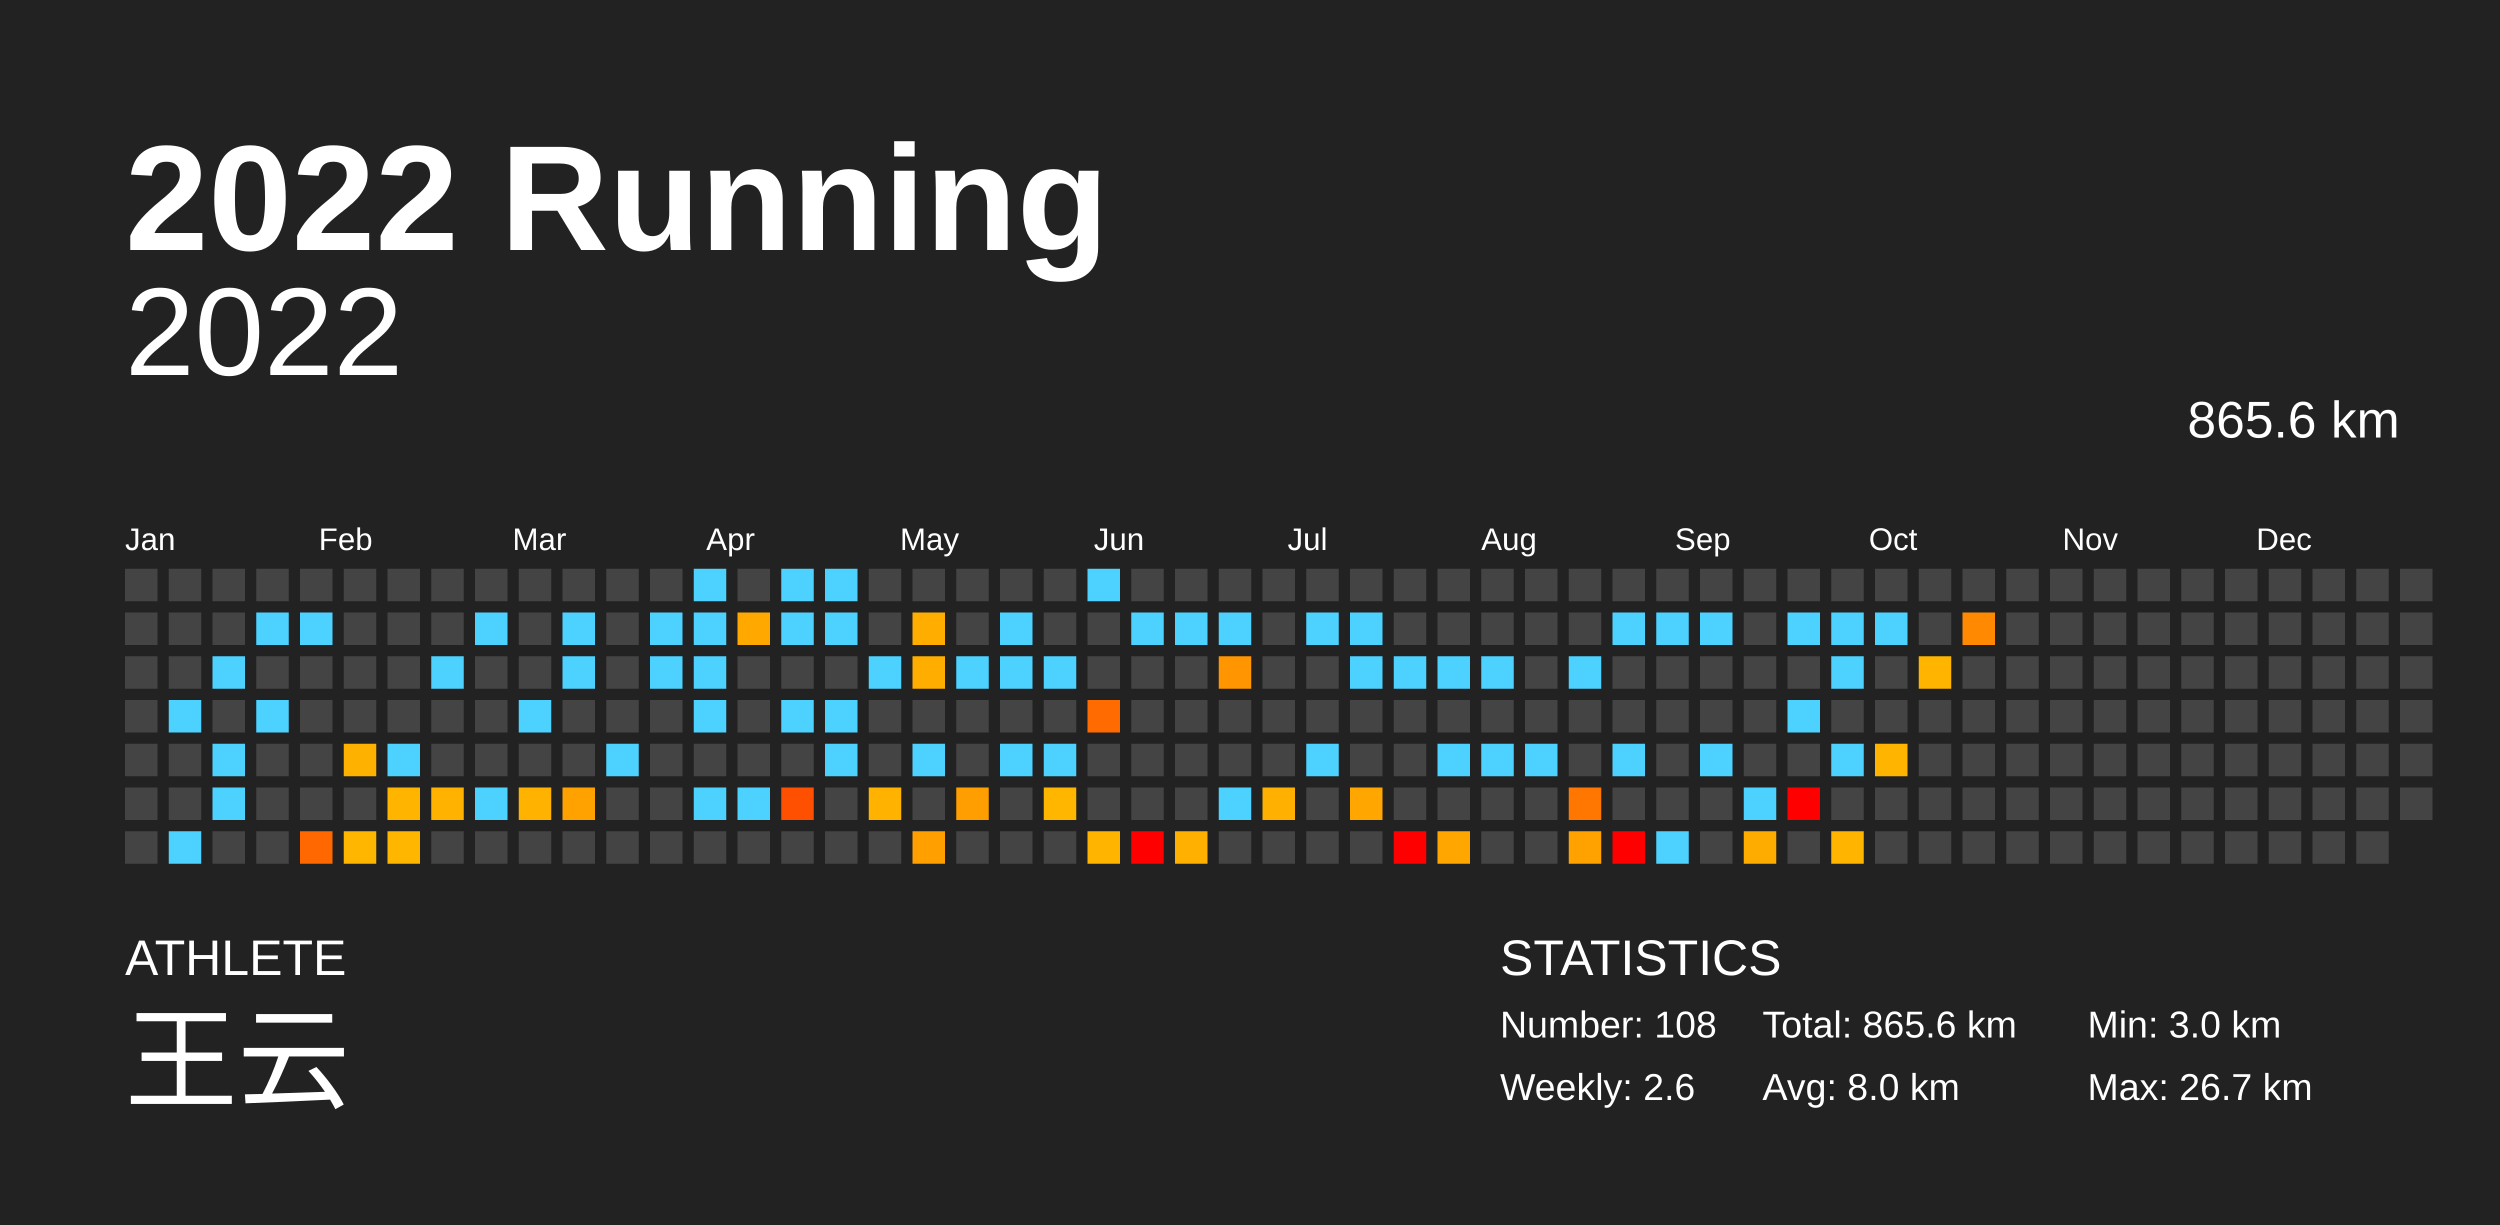
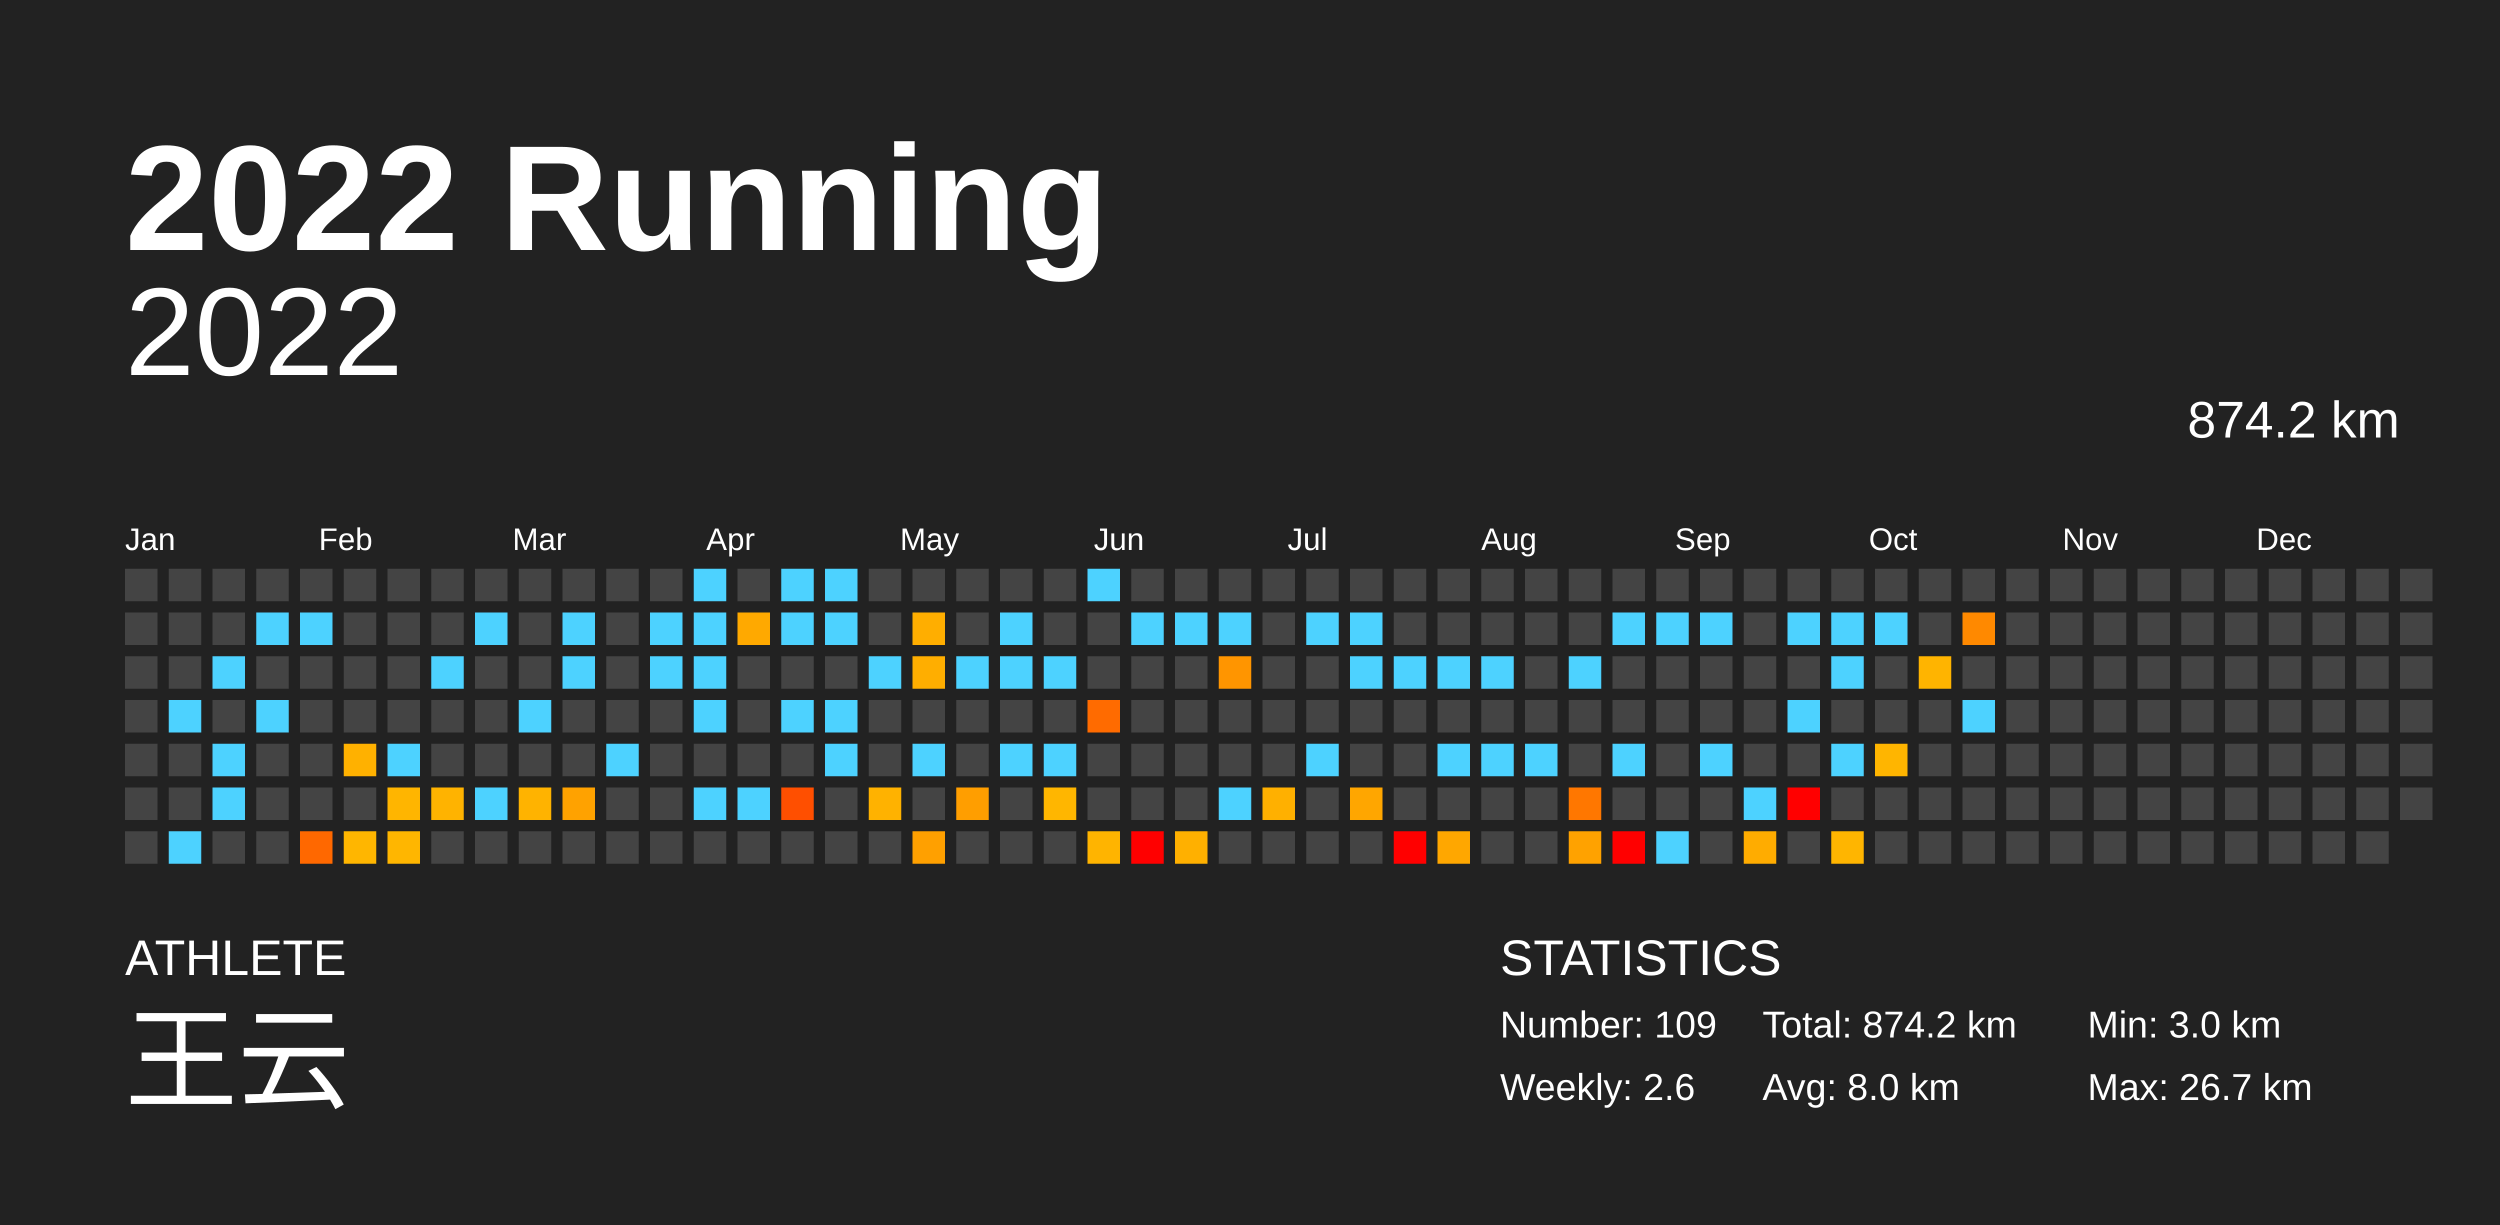
<svg xmlns="http://www.w3.org/2000/svg" baseProfile="full" height="98mm" version="1.1" viewBox="0,0,200,98" width="200mm">
  <defs />
  <rect fill="#222222" height="98" width="200" x="0" y="0" />
  <text fill="#FFFFFF" style="font-size:12px; font-family:Arial; font-weight:bold;" x="10" y="20">2022 Running</text>
  <text fill="#FFFFFF" style="font-size:4px; font-family:Arial" x="10" y="78">ATHLETE</text>
  <text fill="#FFFFFF" style="font-size:9px; font-family:Arial" x="10" y="88">王云</text>
  <text fill="#FFFFFF" style="font-size:4px; font-family:Arial" x="120" y="78">STATISTICS</text>
-   <text fill="#FFFFFF" style="font-size:3px; font-family:Arial" x="120" y="83">Number: 108</text>
+   <text fill="#FFFFFF" style="font-size:3px; font-family:Arial" x="120" y="83">Number: 109</text>
  <text fill="#FFFFFF" style="font-size:3px; font-family:Arial" x="120" y="88">Weekly: 2.6</text>
-   <text fill="#FFFFFF" style="font-size:3px; font-family:Arial" x="141" y="83">Total: 865.6 km</text>
+   <text fill="#FFFFFF" style="font-size:3px; font-family:Arial" x="141" y="83">Total: 874.2 km</text>
  <text fill="#FFFFFF" style="font-size:3px; font-family:Arial" x="141" y="88">Avg: 8.0 km</text>
  <text fill="#FFFFFF" style="font-size:3px; font-family:Arial" x="167" y="83">Min: 3.0 km</text>
  <text fill="#FFFFFF" style="font-size:3px; font-family:Arial" x="167" y="88">Max: 26.7 km</text>
  <text alignment-baseline="hanging" fill="#FFFFFF" style="font-size:10.0px; font-family:Arial;" x="10" y="30">2022</text>
-   <text alignment-baseline="hanging" fill="#FFFFFF" style="font-size:4.125px; font-family:Arial;" x="175" y="35">865.6 km</text>
+   <text alignment-baseline="hanging" fill="#FFFFFF" style="font-size:4.125px; font-family:Arial;" x="175" y="35">874.2 km</text>
  <text fill="#FFFFFF" style="font-size:2.5px; font-family:Arial" x="10.0" y="44">Jan</text>
  <text fill="#FFFFFF" style="font-size:2.5px; font-family:Arial" x="25.5" y="44">Feb</text>
  <text fill="#FFFFFF" style="font-size:2.5px; font-family:Arial" x="41.0" y="44">Mar</text>
  <text fill="#FFFFFF" style="font-size:2.5px; font-family:Arial" x="56.5" y="44">Apr</text>
  <text fill="#FFFFFF" style="font-size:2.5px; font-family:Arial" x="72.0" y="44">May</text>
  <text fill="#FFFFFF" style="font-size:2.5px; font-family:Arial" x="87.5" y="44">Jun</text>
  <text fill="#FFFFFF" style="font-size:2.5px; font-family:Arial" x="103.0" y="44">Jul</text>
  <text fill="#FFFFFF" style="font-size:2.5px; font-family:Arial" x="118.5" y="44">Aug</text>
  <text fill="#FFFFFF" style="font-size:2.5px; font-family:Arial" x="134.0" y="44">Sep</text>
  <text fill="#FFFFFF" style="font-size:2.5px; font-family:Arial" x="149.5" y="44">Oct</text>
  <text fill="#FFFFFF" style="font-size:2.5px; font-family:Arial" x="165.0" y="44">Nov</text>
  <text fill="#FFFFFF" style="font-size:2.5px; font-family:Arial" x="180.5" y="44">Dec</text>
  <rect fill="#444444" height="2.6" width="2.6" x="10.0" y="45.5" />
  <rect fill="#444444" height="2.6" width="2.6" x="10.0" y="49.0" />
  <rect fill="#444444" height="2.6" width="2.6" x="10.0" y="52.5" />
  <rect fill="#444444" height="2.6" width="2.6" x="10.0" y="56.0" />
  <rect fill="#444444" height="2.6" width="2.6" x="10.0" y="59.5" />
  <rect fill="#444444" height="2.6" width="2.6" x="10.0" y="63.0" />
  <rect fill="#444444" height="2.6" width="2.6" x="10.0" y="66.5" />
  <rect fill="#444444" height="2.6" width="2.6" x="13.5" y="45.5" />
  <rect fill="#444444" height="2.6" width="2.6" x="13.5" y="49.0" />
  <rect fill="#444444" height="2.6" width="2.6" x="13.5" y="52.5" />
  <rect fill="#4dd2ff" height="2.6" width="2.6" x="13.5" y="56.0" />
  <rect fill="#444444" height="2.6" width="2.6" x="13.5" y="59.5" />
  <rect fill="#444444" height="2.6" width="2.6" x="13.5" y="63.0" />
  <rect fill="#4dd2ff" height="2.6" width="2.6" x="13.5" y="66.5" />
  <rect fill="#444444" height="2.6" width="2.6" x="17.0" y="45.5" />
  <rect fill="#444444" height="2.6" width="2.6" x="17.0" y="49.0" />
  <rect fill="#4dd2ff" height="2.6" width="2.6" x="17.0" y="52.5" />
  <rect fill="#444444" height="2.6" width="2.6" x="17.0" y="56.0" />
  <rect fill="#4dd2ff" height="2.6" width="2.6" x="17.0" y="59.5" />
  <rect fill="#4dd2ff" height="2.6" width="2.6" x="17.0" y="63.0" />
  <rect fill="#444444" height="2.6" width="2.6" x="17.0" y="66.5" />
  <rect fill="#444444" height="2.6" width="2.6" x="20.5" y="45.5" />
  <rect fill="#4dd2ff" height="2.6" width="2.6" x="20.5" y="49.0" />
  <rect fill="#444444" height="2.6" width="2.6" x="20.5" y="52.5" />
  <rect fill="#4dd2ff" height="2.6" width="2.6" x="20.5" y="56.0" />
  <rect fill="#444444" height="2.6" width="2.6" x="20.5" y="59.5" />
  <rect fill="#444444" height="2.6" width="2.6" x="20.5" y="63.0" />
  <rect fill="#444444" height="2.6" width="2.6" x="20.5" y="66.5" />
  <rect fill="#444444" height="2.6" width="2.6" x="24.0" y="45.5" />
  <rect fill="#4dd2ff" height="2.6" width="2.6" x="24.0" y="49.0" />
  <rect fill="#444444" height="2.6" width="2.6" x="24.0" y="52.5" />
  <rect fill="#444444" height="2.6" width="2.6" x="24.0" y="56.0" />
  <rect fill="#444444" height="2.6" width="2.6" x="24.0" y="59.5" />
  <rect fill="#444444" height="2.6" width="2.6" x="24.0" y="63.0" />
  <rect fill="#ff6800" height="2.6" width="2.6" x="24.0" y="66.5" />
  <rect fill="#444444" height="2.6" width="2.6" x="27.5" y="45.5" />
  <rect fill="#444444" height="2.6" width="2.6" x="27.5" y="49.0" />
  <rect fill="#444444" height="2.6" width="2.6" x="27.5" y="52.5" />
  <rect fill="#444444" height="2.6" width="2.6" x="27.5" y="56.0" />
  <rect fill="#ffb100" height="2.6" width="2.6" x="27.5" y="59.5" />
  <rect fill="#444444" height="2.6" width="2.6" x="27.5" y="63.0" />
  <rect fill="#ffb600" height="2.6" width="2.6" x="27.5" y="66.5" />
  <rect fill="#444444" height="2.6" width="2.6" x="31.0" y="45.5" />
  <rect fill="#444444" height="2.6" width="2.6" x="31.0" y="49.0" />
  <rect fill="#444444" height="2.6" width="2.6" x="31.0" y="52.5" />
  <rect fill="#444444" height="2.6" width="2.6" x="31.0" y="56.0" />
  <rect fill="#4dd2ff" height="2.6" width="2.6" x="31.0" y="59.5" />
  <rect fill="#ffb500" height="2.6" width="2.6" x="31.0" y="63.0" />
  <rect fill="#ffb600" height="2.6" width="2.6" x="31.0" y="66.5" />
  <rect fill="#444444" height="2.6" width="2.6" x="34.5" y="45.5" />
  <rect fill="#444444" height="2.6" width="2.6" x="34.5" y="49.0" />
  <rect fill="#4dd2ff" height="2.6" width="2.6" x="34.5" y="52.5" />
  <rect fill="#444444" height="2.6" width="2.6" x="34.5" y="56.0" />
  <rect fill="#444444" height="2.6" width="2.6" x="34.5" y="59.5" />
  <rect fill="#ffb300" height="2.6" width="2.6" x="34.5" y="63.0" />
  <rect fill="#444444" height="2.6" width="2.6" x="34.5" y="66.5" />
  <rect fill="#444444" height="2.6" width="2.6" x="38.0" y="45.5" />
  <rect fill="#4dd2ff" height="2.6" width="2.6" x="38.0" y="49.0" />
  <rect fill="#444444" height="2.6" width="2.6" x="38.0" y="52.5" />
  <rect fill="#444444" height="2.6" width="2.6" x="38.0" y="56.0" />
  <rect fill="#444444" height="2.6" width="2.6" x="38.0" y="59.5" />
  <rect fill="#4dd2ff" height="2.6" width="2.6" x="38.0" y="63.0" />
  <rect fill="#444444" height="2.6" width="2.6" x="38.0" y="66.5" />
  <rect fill="#444444" height="2.6" width="2.6" x="41.5" y="45.5" />
  <rect fill="#444444" height="2.6" width="2.6" x="41.5" y="49.0" />
  <rect fill="#444444" height="2.6" width="2.6" x="41.5" y="52.5" />
  <rect fill="#4dd2ff" height="2.6" width="2.6" x="41.5" y="56.0" />
  <rect fill="#444444" height="2.6" width="2.6" x="41.5" y="59.5" />
  <rect fill="#ffb300" height="2.6" width="2.6" x="41.5" y="63.0" />
  <rect fill="#444444" height="2.6" width="2.6" x="41.5" y="66.5" />
  <rect fill="#444444" height="2.6" width="2.6" x="45.0" y="45.5" />
  <rect fill="#4dd2ff" height="2.6" width="2.6" x="45.0" y="49.0" />
  <rect fill="#4dd2ff" height="2.6" width="2.6" x="45.0" y="52.5" />
  <rect fill="#444444" height="2.6" width="2.6" x="45.0" y="56.0" />
  <rect fill="#444444" height="2.6" width="2.6" x="45.0" y="59.5" />
  <rect fill="#ffa200" height="2.6" width="2.6" x="45.0" y="63.0" />
  <rect fill="#444444" height="2.6" width="2.6" x="45.0" y="66.5" />
  <rect fill="#444444" height="2.6" width="2.6" x="48.5" y="45.5" />
  <rect fill="#444444" height="2.6" width="2.6" x="48.5" y="49.0" />
  <rect fill="#444444" height="2.6" width="2.6" x="48.5" y="52.5" />
  <rect fill="#444444" height="2.6" width="2.6" x="48.5" y="56.0" />
  <rect fill="#4dd2ff" height="2.6" width="2.6" x="48.5" y="59.5" />
  <rect fill="#444444" height="2.6" width="2.6" x="48.5" y="63.0" />
  <rect fill="#444444" height="2.6" width="2.6" x="48.5" y="66.5" />
  <rect fill="#444444" height="2.6" width="2.6" x="52.0" y="45.5" />
  <rect fill="#4dd2ff" height="2.6" width="2.6" x="52.0" y="49.0" />
  <rect fill="#4dd2ff" height="2.6" width="2.6" x="52.0" y="52.5" />
  <rect fill="#444444" height="2.6" width="2.6" x="52.0" y="56.0" />
  <rect fill="#444444" height="2.6" width="2.6" x="52.0" y="59.5" />
  <rect fill="#444444" height="2.6" width="2.6" x="52.0" y="63.0" />
  <rect fill="#444444" height="2.6" width="2.6" x="52.0" y="66.5" />
  <rect fill="#4dd2ff" height="2.6" width="2.6" x="55.5" y="45.5" />
  <rect fill="#4dd2ff" height="2.6" width="2.6" x="55.5" y="49.0" />
  <rect fill="#4dd2ff" height="2.6" width="2.6" x="55.5" y="52.5" />
  <rect fill="#4dd2ff" height="2.6" width="2.6" x="55.5" y="56.0" />
  <rect fill="#444444" height="2.6" width="2.6" x="55.5" y="59.5" />
  <rect fill="#4dd2ff" height="2.6" width="2.6" x="55.5" y="63.0" />
  <rect fill="#444444" height="2.6" width="2.6" x="55.5" y="66.5" />
  <rect fill="#444444" height="2.6" width="2.6" x="59.0" y="45.5" />
  <rect fill="#ffa900" height="2.6" width="2.6" x="59.0" y="49.0" />
  <rect fill="#444444" height="2.6" width="2.6" x="59.0" y="52.5" />
  <rect fill="#444444" height="2.6" width="2.6" x="59.0" y="56.0" />
  <rect fill="#444444" height="2.6" width="2.6" x="59.0" y="59.5" />
  <rect fill="#4dd2ff" height="2.6" width="2.6" x="59.0" y="63.0" />
  <rect fill="#444444" height="2.6" width="2.6" x="59.0" y="66.5" />
  <rect fill="#4dd2ff" height="2.6" width="2.6" x="62.5" y="45.5" />
  <rect fill="#4dd2ff" height="2.6" width="2.6" x="62.5" y="49.0" />
  <rect fill="#444444" height="2.6" width="2.6" x="62.5" y="52.5" />
  <rect fill="#4dd2ff" height="2.6" width="2.6" x="62.5" y="56.0" />
  <rect fill="#444444" height="2.6" width="2.6" x="62.5" y="59.5" />
  <rect fill="#ff4f00" height="2.6" width="2.6" x="62.5" y="63.0" />
  <rect fill="#444444" height="2.6" width="2.6" x="62.5" y="66.5" />
  <rect fill="#4dd2ff" height="2.6" width="2.6" x="66.0" y="45.5" />
  <rect fill="#4dd2ff" height="2.6" width="2.6" x="66.0" y="49.0" />
  <rect fill="#444444" height="2.6" width="2.6" x="66.0" y="52.5" />
  <rect fill="#4dd2ff" height="2.6" width="2.6" x="66.0" y="56.0" />
  <rect fill="#4dd2ff" height="2.6" width="2.6" x="66.0" y="59.5" />
  <rect fill="#444444" height="2.6" width="2.6" x="66.0" y="63.0" />
  <rect fill="#444444" height="2.6" width="2.6" x="66.0" y="66.5" />
  <rect fill="#444444" height="2.6" width="2.6" x="69.5" y="45.5" />
  <rect fill="#444444" height="2.6" width="2.6" x="69.5" y="49.0" />
  <rect fill="#4dd2ff" height="2.6" width="2.6" x="69.5" y="52.5" />
  <rect fill="#444444" height="2.6" width="2.6" x="69.5" y="56.0" />
  <rect fill="#444444" height="2.6" width="2.6" x="69.5" y="59.5" />
  <rect fill="#ffb200" height="2.6" width="2.6" x="69.5" y="63.0" />
  <rect fill="#444444" height="2.6" width="2.6" x="69.5" y="66.5" />
  <rect fill="#444444" height="2.6" width="2.6" x="73.0" y="45.5" />
  <rect fill="#ffae00" height="2.6" width="2.6" x="73.0" y="49.0" />
  <rect fill="#ffae00" height="2.6" width="2.6" x="73.0" y="52.5" />
  <rect fill="#444444" height="2.6" width="2.6" x="73.0" y="56.0" />
  <rect fill="#4dd2ff" height="2.6" width="2.6" x="73.0" y="59.5" />
  <rect fill="#444444" height="2.6" width="2.6" x="73.0" y="63.0" />
  <rect fill="#ffa000" height="2.6" width="2.6" x="73.0" y="66.5" />
  <rect fill="#444444" height="2.6" width="2.6" x="76.5" y="45.5" />
  <rect fill="#444444" height="2.6" width="2.6" x="76.5" y="49.0" />
  <rect fill="#4dd2ff" height="2.6" width="2.6" x="76.5" y="52.5" />
  <rect fill="#444444" height="2.6" width="2.6" x="76.5" y="56.0" />
  <rect fill="#444444" height="2.6" width="2.6" x="76.5" y="59.5" />
  <rect fill="#ff9e00" height="2.6" width="2.6" x="76.5" y="63.0" />
  <rect fill="#444444" height="2.6" width="2.6" x="76.5" y="66.5" />
  <rect fill="#444444" height="2.6" width="2.6" x="80.0" y="45.5" />
  <rect fill="#4dd2ff" height="2.6" width="2.6" x="80.0" y="49.0" />
  <rect fill="#4dd2ff" height="2.6" width="2.6" x="80.0" y="52.5" />
  <rect fill="#444444" height="2.6" width="2.6" x="80.0" y="56.0" />
  <rect fill="#4dd2ff" height="2.6" width="2.6" x="80.0" y="59.5" />
  <rect fill="#444444" height="2.6" width="2.6" x="80.0" y="63.0" />
  <rect fill="#444444" height="2.6" width="2.6" x="80.0" y="66.5" />
  <rect fill="#444444" height="2.6" width="2.6" x="83.5" y="45.5" />
  <rect fill="#444444" height="2.6" width="2.6" x="83.5" y="49.0" />
  <rect fill="#4dd2ff" height="2.6" width="2.6" x="83.5" y="52.5" />
  <rect fill="#444444" height="2.6" width="2.6" x="83.5" y="56.0" />
  <rect fill="#4dd2ff" height="2.6" width="2.6" x="83.5" y="59.5" />
  <rect fill="#ffb600" height="2.6" width="2.6" x="83.5" y="63.0" />
  <rect fill="#444444" height="2.6" width="2.6" x="83.5" y="66.5" />
  <rect fill="#4dd2ff" height="2.6" width="2.6" x="87.0" y="45.5" />
  <rect fill="#444444" height="2.6" width="2.6" x="87.0" y="49.0" />
  <rect fill="#444444" height="2.6" width="2.6" x="87.0" y="52.5" />
  <rect fill="#ff6b00" height="2.6" width="2.6" x="87.0" y="56.0" />
  <rect fill="#444444" height="2.6" width="2.6" x="87.0" y="59.5" />
  <rect fill="#444444" height="2.6" width="2.6" x="87.0" y="63.0" />
  <rect fill="#ffb400" height="2.6" width="2.6" x="87.0" y="66.5" />
  <rect fill="#444444" height="2.6" width="2.6" x="90.5" y="45.5" />
  <rect fill="#4dd2ff" height="2.6" width="2.6" x="90.5" y="49.0" />
  <rect fill="#444444" height="2.6" width="2.6" x="90.5" y="52.5" />
  <rect fill="#444444" height="2.6" width="2.6" x="90.5" y="56.0" />
  <rect fill="#444444" height="2.6" width="2.6" x="90.5" y="59.5" />
  <rect fill="#444444" height="2.6" width="2.6" x="90.5" y="63.0" />
  <rect fill="red" height="2.6" width="2.6" x="90.5" y="66.5" />
  <rect fill="#444444" height="2.6" width="2.6" x="94.0" y="45.5" />
  <rect fill="#4dd2ff" height="2.6" width="2.6" x="94.0" y="49.0" />
  <rect fill="#444444" height="2.6" width="2.6" x="94.0" y="52.5" />
  <rect fill="#444444" height="2.6" width="2.6" x="94.0" y="56.0" />
  <rect fill="#444444" height="2.6" width="2.6" x="94.0" y="59.5" />
  <rect fill="#444444" height="2.6" width="2.6" x="94.0" y="63.0" />
  <rect fill="#ffb000" height="2.6" width="2.6" x="94.0" y="66.5" />
  <rect fill="#444444" height="2.6" width="2.6" x="97.5" y="45.5" />
  <rect fill="#4dd2ff" height="2.6" width="2.6" x="97.5" y="49.0" />
  <rect fill="#ff9500" height="2.6" width="2.6" x="97.5" y="52.5" />
  <rect fill="#444444" height="2.6" width="2.6" x="97.5" y="56.0" />
  <rect fill="#444444" height="2.6" width="2.6" x="97.5" y="59.5" />
  <rect fill="#4dd2ff" height="2.6" width="2.6" x="97.5" y="63.0" />
  <rect fill="#444444" height="2.6" width="2.6" x="97.5" y="66.5" />
  <rect fill="#444444" height="2.6" width="2.6" x="101.0" y="45.5" />
  <rect fill="#444444" height="2.6" width="2.6" x="101.0" y="49.0" />
  <rect fill="#444444" height="2.6" width="2.6" x="101.0" y="52.5" />
  <rect fill="#444444" height="2.6" width="2.6" x="101.0" y="56.0" />
  <rect fill="#444444" height="2.6" width="2.6" x="101.0" y="59.5" />
  <rect fill="#ffb000" height="2.6" width="2.6" x="101.0" y="63.0" />
  <rect fill="#444444" height="2.6" width="2.6" x="101.0" y="66.5" />
  <rect fill="#444444" height="2.6" width="2.6" x="104.5" y="45.5" />
  <rect fill="#4dd2ff" height="2.6" width="2.6" x="104.5" y="49.0" />
  <rect fill="#444444" height="2.6" width="2.6" x="104.5" y="52.5" />
  <rect fill="#444444" height="2.6" width="2.6" x="104.5" y="56.0" />
  <rect fill="#4dd2ff" height="2.6" width="2.6" x="104.5" y="59.5" />
  <rect fill="#444444" height="2.6" width="2.6" x="104.5" y="63.0" />
  <rect fill="#444444" height="2.6" width="2.6" x="104.5" y="66.5" />
  <rect fill="#444444" height="2.6" width="2.6" x="108.0" y="45.5" />
  <rect fill="#4dd2ff" height="2.6" width="2.6" x="108.0" y="49.0" />
  <rect fill="#4dd2ff" height="2.6" width="2.6" x="108.0" y="52.5" />
  <rect fill="#444444" height="2.6" width="2.6" x="108.0" y="56.0" />
  <rect fill="#444444" height="2.6" width="2.6" x="108.0" y="59.5" />
  <rect fill="#ffa600" height="2.6" width="2.6" x="108.0" y="63.0" />
  <rect fill="#444444" height="2.6" width="2.6" x="108.0" y="66.5" />
  <rect fill="#444444" height="2.6" width="2.6" x="111.5" y="45.5" />
  <rect fill="#444444" height="2.6" width="2.6" x="111.5" y="49.0" />
  <rect fill="#4dd2ff" height="2.6" width="2.6" x="111.5" y="52.5" />
  <rect fill="#444444" height="2.6" width="2.6" x="111.5" y="56.0" />
  <rect fill="#444444" height="2.6" width="2.6" x="111.5" y="59.5" />
  <rect fill="#444444" height="2.6" width="2.6" x="111.5" y="63.0" />
  <rect fill="red" height="2.6" width="2.6" x="111.5" y="66.5" />
  <rect fill="#444444" height="2.6" width="2.6" x="115.0" y="45.5" />
  <rect fill="#444444" height="2.6" width="2.6" x="115.0" y="49.0" />
  <rect fill="#4dd2ff" height="2.6" width="2.6" x="115.0" y="52.5" />
  <rect fill="#444444" height="2.6" width="2.6" x="115.0" y="56.0" />
  <rect fill="#4dd2ff" height="2.6" width="2.6" x="115.0" y="59.5" />
  <rect fill="#444444" height="2.6" width="2.6" x="115.0" y="63.0" />
  <rect fill="#ffa700" height="2.6" width="2.6" x="115.0" y="66.5" />
  <rect fill="#444444" height="2.6" width="2.6" x="118.5" y="45.5" />
  <rect fill="#444444" height="2.6" width="2.6" x="118.5" y="49.0" />
  <rect fill="#4dd2ff" height="2.6" width="2.6" x="118.5" y="52.5" />
  <rect fill="#444444" height="2.6" width="2.6" x="118.5" y="56.0" />
  <rect fill="#4dd2ff" height="2.6" width="2.6" x="118.5" y="59.5" />
  <rect fill="#444444" height="2.6" width="2.6" x="118.5" y="63.0" />
  <rect fill="#444444" height="2.6" width="2.6" x="118.5" y="66.5" />
  <rect fill="#444444" height="2.6" width="2.6" x="122.0" y="45.5" />
  <rect fill="#444444" height="2.6" width="2.6" x="122.0" y="49.0" />
  <rect fill="#444444" height="2.6" width="2.6" x="122.0" y="52.5" />
  <rect fill="#444444" height="2.6" width="2.6" x="122.0" y="56.0" />
  <rect fill="#4dd2ff" height="2.6" width="2.6" x="122.0" y="59.5" />
  <rect fill="#444444" height="2.6" width="2.6" x="122.0" y="63.0" />
  <rect fill="#444444" height="2.6" width="2.6" x="122.0" y="66.5" />
  <rect fill="#444444" height="2.6" width="2.6" x="125.5" y="45.5" />
  <rect fill="#444444" height="2.6" width="2.6" x="125.5" y="49.0" />
  <rect fill="#4dd2ff" height="2.6" width="2.6" x="125.5" y="52.5" />
  <rect fill="#444444" height="2.6" width="2.6" x="125.5" y="56.0" />
  <rect fill="#444444" height="2.6" width="2.6" x="125.5" y="59.5" />
  <rect fill="#ff7700" height="2.6" width="2.6" x="125.5" y="63.0" />
  <rect fill="#ffa200" height="2.6" width="2.6" x="125.5" y="66.5" />
  <rect fill="#444444" height="2.6" width="2.6" x="129.0" y="45.5" />
  <rect fill="#4dd2ff" height="2.6" width="2.6" x="129.0" y="49.0" />
  <rect fill="#444444" height="2.6" width="2.6" x="129.0" y="52.5" />
  <rect fill="#444444" height="2.6" width="2.6" x="129.0" y="56.0" />
  <rect fill="#4dd2ff" height="2.6" width="2.6" x="129.0" y="59.5" />
  <rect fill="#444444" height="2.6" width="2.6" x="129.0" y="63.0" />
  <rect fill="red" height="2.6" width="2.6" x="129.0" y="66.5" />
  <rect fill="#444444" height="2.6" width="2.6" x="132.5" y="45.5" />
  <rect fill="#4dd2ff" height="2.6" width="2.6" x="132.5" y="49.0" />
  <rect fill="#444444" height="2.6" width="2.6" x="132.5" y="52.5" />
  <rect fill="#444444" height="2.6" width="2.6" x="132.5" y="56.0" />
  <rect fill="#444444" height="2.6" width="2.6" x="132.5" y="59.5" />
  <rect fill="#444444" height="2.6" width="2.6" x="132.5" y="63.0" />
  <rect fill="#4dd2ff" height="2.6" width="2.6" x="132.5" y="66.5" />
  <rect fill="#444444" height="2.6" width="2.6" x="136.0" y="45.5" />
  <rect fill="#4dd2ff" height="2.6" width="2.6" x="136.0" y="49.0" />
  <rect fill="#444444" height="2.6" width="2.6" x="136.0" y="52.5" />
  <rect fill="#444444" height="2.6" width="2.6" x="136.0" y="56.0" />
  <rect fill="#4dd2ff" height="2.6" width="2.6" x="136.0" y="59.5" />
  <rect fill="#444444" height="2.6" width="2.6" x="136.0" y="63.0" />
  <rect fill="#444444" height="2.6" width="2.6" x="136.0" y="66.5" />
  <rect fill="#444444" height="2.6" width="2.6" x="139.5" y="45.5" />
  <rect fill="#444444" height="2.6" width="2.6" x="139.5" y="49.0" />
  <rect fill="#444444" height="2.6" width="2.6" x="139.5" y="52.5" />
  <rect fill="#444444" height="2.6" width="2.6" x="139.5" y="56.0" />
  <rect fill="#444444" height="2.6" width="2.6" x="139.5" y="59.5" />
  <rect fill="#4dd2ff" height="2.6" width="2.6" x="139.5" y="63.0" />
  <rect fill="#ffac00" height="2.6" width="2.6" x="139.5" y="66.5" />
  <rect fill="#444444" height="2.6" width="2.6" x="143.0" y="45.5" />
  <rect fill="#4dd2ff" height="2.6" width="2.6" x="143.0" y="49.0" />
  <rect fill="#444444" height="2.6" width="2.6" x="143.0" y="52.5" />
  <rect fill="#4dd2ff" height="2.6" width="2.6" x="143.0" y="56.0" />
  <rect fill="#444444" height="2.6" width="2.6" x="143.0" y="59.5" />
  <rect fill="red" height="2.6" width="2.6" x="143.0" y="63.0" />
  <rect fill="#444444" height="2.6" width="2.6" x="143.0" y="66.5" />
  <rect fill="#444444" height="2.6" width="2.6" x="146.5" y="45.5" />
  <rect fill="#4dd2ff" height="2.6" width="2.6" x="146.5" y="49.0" />
  <rect fill="#4dd2ff" height="2.6" width="2.6" x="146.5" y="52.5" />
  <rect fill="#444444" height="2.6" width="2.6" x="146.5" y="56.0" />
  <rect fill="#4dd2ff" height="2.6" width="2.6" x="146.5" y="59.5" />
  <rect fill="#444444" height="2.6" width="2.6" x="146.5" y="63.0" />
  <rect fill="#ffb500" height="2.6" width="2.6" x="146.5" y="66.5" />
  <rect fill="#444444" height="2.6" width="2.6" x="150.0" y="45.5" />
  <rect fill="#4dd2ff" height="2.6" width="2.6" x="150.0" y="49.0" />
  <rect fill="#444444" height="2.6" width="2.6" x="150.0" y="52.5" />
  <rect fill="#444444" height="2.6" width="2.6" x="150.0" y="56.0" />
  <rect fill="#ffb500" height="2.6" width="2.6" x="150.0" y="59.5" />
  <rect fill="#444444" height="2.6" width="2.6" x="150.0" y="63.0" />
  <rect fill="#444444" height="2.6" width="2.6" x="150.0" y="66.5" />
  <rect fill="#444444" height="2.6" width="2.6" x="153.5" y="45.5" />
  <rect fill="#444444" height="2.6" width="2.6" x="153.5" y="49.0" />
  <rect fill="#ffb400" height="2.6" width="2.6" x="153.5" y="52.5" />
  <rect fill="#444444" height="2.6" width="2.6" x="153.5" y="56.0" />
  <rect fill="#444444" height="2.6" width="2.6" x="153.5" y="59.5" />
  <rect fill="#444444" height="2.6" width="2.6" x="153.5" y="63.0" />
  <rect fill="#444444" height="2.6" width="2.6" x="153.5" y="66.5" />
  <rect fill="#444444" height="2.6" width="2.6" x="157.0" y="45.5" />
  <rect fill="#ff8900" height="2.6" width="2.6" x="157.0" y="49.0" />
  <rect fill="#444444" height="2.6" width="2.6" x="157.0" y="52.5" />
-   <rect fill="#444444" height="2.6" width="2.6" x="157.0" y="56.0" />
+   <rect fill="#4dd2ff" height="2.6" width="2.6" x="157.0" y="56.0" />
  <rect fill="#444444" height="2.6" width="2.6" x="157.0" y="59.5" />
  <rect fill="#444444" height="2.6" width="2.6" x="157.0" y="63.0" />
  <rect fill="#444444" height="2.6" width="2.6" x="157.0" y="66.5" />
  <rect fill="#444444" height="2.6" width="2.6" x="160.5" y="45.5" />
  <rect fill="#444444" height="2.6" width="2.6" x="160.5" y="49.0" />
  <rect fill="#444444" height="2.6" width="2.6" x="160.5" y="52.5" />
  <rect fill="#444444" height="2.6" width="2.6" x="160.5" y="56.0" />
  <rect fill="#444444" height="2.6" width="2.6" x="160.5" y="59.5" />
  <rect fill="#444444" height="2.6" width="2.6" x="160.5" y="63.0" />
  <rect fill="#444444" height="2.6" width="2.6" x="160.5" y="66.5" />
  <rect fill="#444444" height="2.6" width="2.6" x="164.0" y="45.5" />
  <rect fill="#444444" height="2.6" width="2.6" x="164.0" y="49.0" />
  <rect fill="#444444" height="2.6" width="2.6" x="164.0" y="52.5" />
  <rect fill="#444444" height="2.6" width="2.6" x="164.0" y="56.0" />
  <rect fill="#444444" height="2.6" width="2.6" x="164.0" y="59.5" />
  <rect fill="#444444" height="2.6" width="2.6" x="164.0" y="63.0" />
  <rect fill="#444444" height="2.6" width="2.6" x="164.0" y="66.5" />
  <rect fill="#444444" height="2.6" width="2.6" x="167.5" y="45.5" />
  <rect fill="#444444" height="2.6" width="2.6" x="167.5" y="49.0" />
  <rect fill="#444444" height="2.6" width="2.6" x="167.5" y="52.5" />
  <rect fill="#444444" height="2.6" width="2.6" x="167.5" y="56.0" />
  <rect fill="#444444" height="2.6" width="2.6" x="167.5" y="59.5" />
  <rect fill="#444444" height="2.6" width="2.6" x="167.5" y="63.0" />
  <rect fill="#444444" height="2.6" width="2.6" x="167.5" y="66.5" />
  <rect fill="#444444" height="2.6" width="2.6" x="171.0" y="45.5" />
  <rect fill="#444444" height="2.6" width="2.6" x="171.0" y="49.0" />
  <rect fill="#444444" height="2.6" width="2.6" x="171.0" y="52.5" />
  <rect fill="#444444" height="2.6" width="2.6" x="171.0" y="56.0" />
  <rect fill="#444444" height="2.6" width="2.6" x="171.0" y="59.5" />
  <rect fill="#444444" height="2.6" width="2.6" x="171.0" y="63.0" />
  <rect fill="#444444" height="2.6" width="2.6" x="171.0" y="66.5" />
  <rect fill="#444444" height="2.6" width="2.6" x="174.5" y="45.5" />
  <rect fill="#444444" height="2.6" width="2.6" x="174.5" y="49.0" />
  <rect fill="#444444" height="2.6" width="2.6" x="174.5" y="52.5" />
  <rect fill="#444444" height="2.6" width="2.6" x="174.5" y="56.0" />
  <rect fill="#444444" height="2.6" width="2.6" x="174.5" y="59.5" />
  <rect fill="#444444" height="2.6" width="2.6" x="174.5" y="63.0" />
  <rect fill="#444444" height="2.6" width="2.6" x="174.5" y="66.5" />
  <rect fill="#444444" height="2.6" width="2.6" x="178.0" y="45.5" />
  <rect fill="#444444" height="2.6" width="2.6" x="178.0" y="49.0" />
  <rect fill="#444444" height="2.6" width="2.6" x="178.0" y="52.5" />
  <rect fill="#444444" height="2.6" width="2.6" x="178.0" y="56.0" />
  <rect fill="#444444" height="2.6" width="2.6" x="178.0" y="59.5" />
  <rect fill="#444444" height="2.6" width="2.6" x="178.0" y="63.0" />
  <rect fill="#444444" height="2.6" width="2.6" x="178.0" y="66.5" />
  <rect fill="#444444" height="2.6" width="2.6" x="181.5" y="45.5" />
  <rect fill="#444444" height="2.6" width="2.6" x="181.5" y="49.0" />
  <rect fill="#444444" height="2.6" width="2.6" x="181.5" y="52.5" />
  <rect fill="#444444" height="2.6" width="2.6" x="181.5" y="56.0" />
  <rect fill="#444444" height="2.6" width="2.6" x="181.5" y="59.5" />
  <rect fill="#444444" height="2.6" width="2.6" x="181.5" y="63.0" />
  <rect fill="#444444" height="2.6" width="2.6" x="181.5" y="66.5" />
  <rect fill="#444444" height="2.6" width="2.6" x="185.0" y="45.5" />
  <rect fill="#444444" height="2.6" width="2.6" x="185.0" y="49.0" />
  <rect fill="#444444" height="2.6" width="2.6" x="185.0" y="52.5" />
  <rect fill="#444444" height="2.6" width="2.6" x="185.0" y="56.0" />
  <rect fill="#444444" height="2.6" width="2.6" x="185.0" y="59.5" />
  <rect fill="#444444" height="2.6" width="2.6" x="185.0" y="63.0" />
  <rect fill="#444444" height="2.6" width="2.6" x="185.0" y="66.5" />
  <rect fill="#444444" height="2.6" width="2.6" x="188.5" y="45.5" />
  <rect fill="#444444" height="2.6" width="2.6" x="188.5" y="49.0" />
  <rect fill="#444444" height="2.6" width="2.6" x="188.5" y="52.5" />
  <rect fill="#444444" height="2.6" width="2.6" x="188.5" y="56.0" />
  <rect fill="#444444" height="2.6" width="2.6" x="188.5" y="59.5" />
  <rect fill="#444444" height="2.6" width="2.6" x="188.5" y="63.0" />
  <rect fill="#444444" height="2.6" width="2.6" x="188.5" y="66.5" />
  <rect fill="#444444" height="2.6" width="2.6" x="192.0" y="45.5" />
  <rect fill="#444444" height="2.6" width="2.6" x="192.0" y="49.0" />
  <rect fill="#444444" height="2.6" width="2.6" x="192.0" y="52.5" />
  <rect fill="#444444" height="2.6" width="2.6" x="192.0" y="56.0" />
  <rect fill="#444444" height="2.6" width="2.6" x="192.0" y="59.5" />
  <rect fill="#444444" height="2.6" width="2.6" x="192.0" y="63.0" />
</svg>
